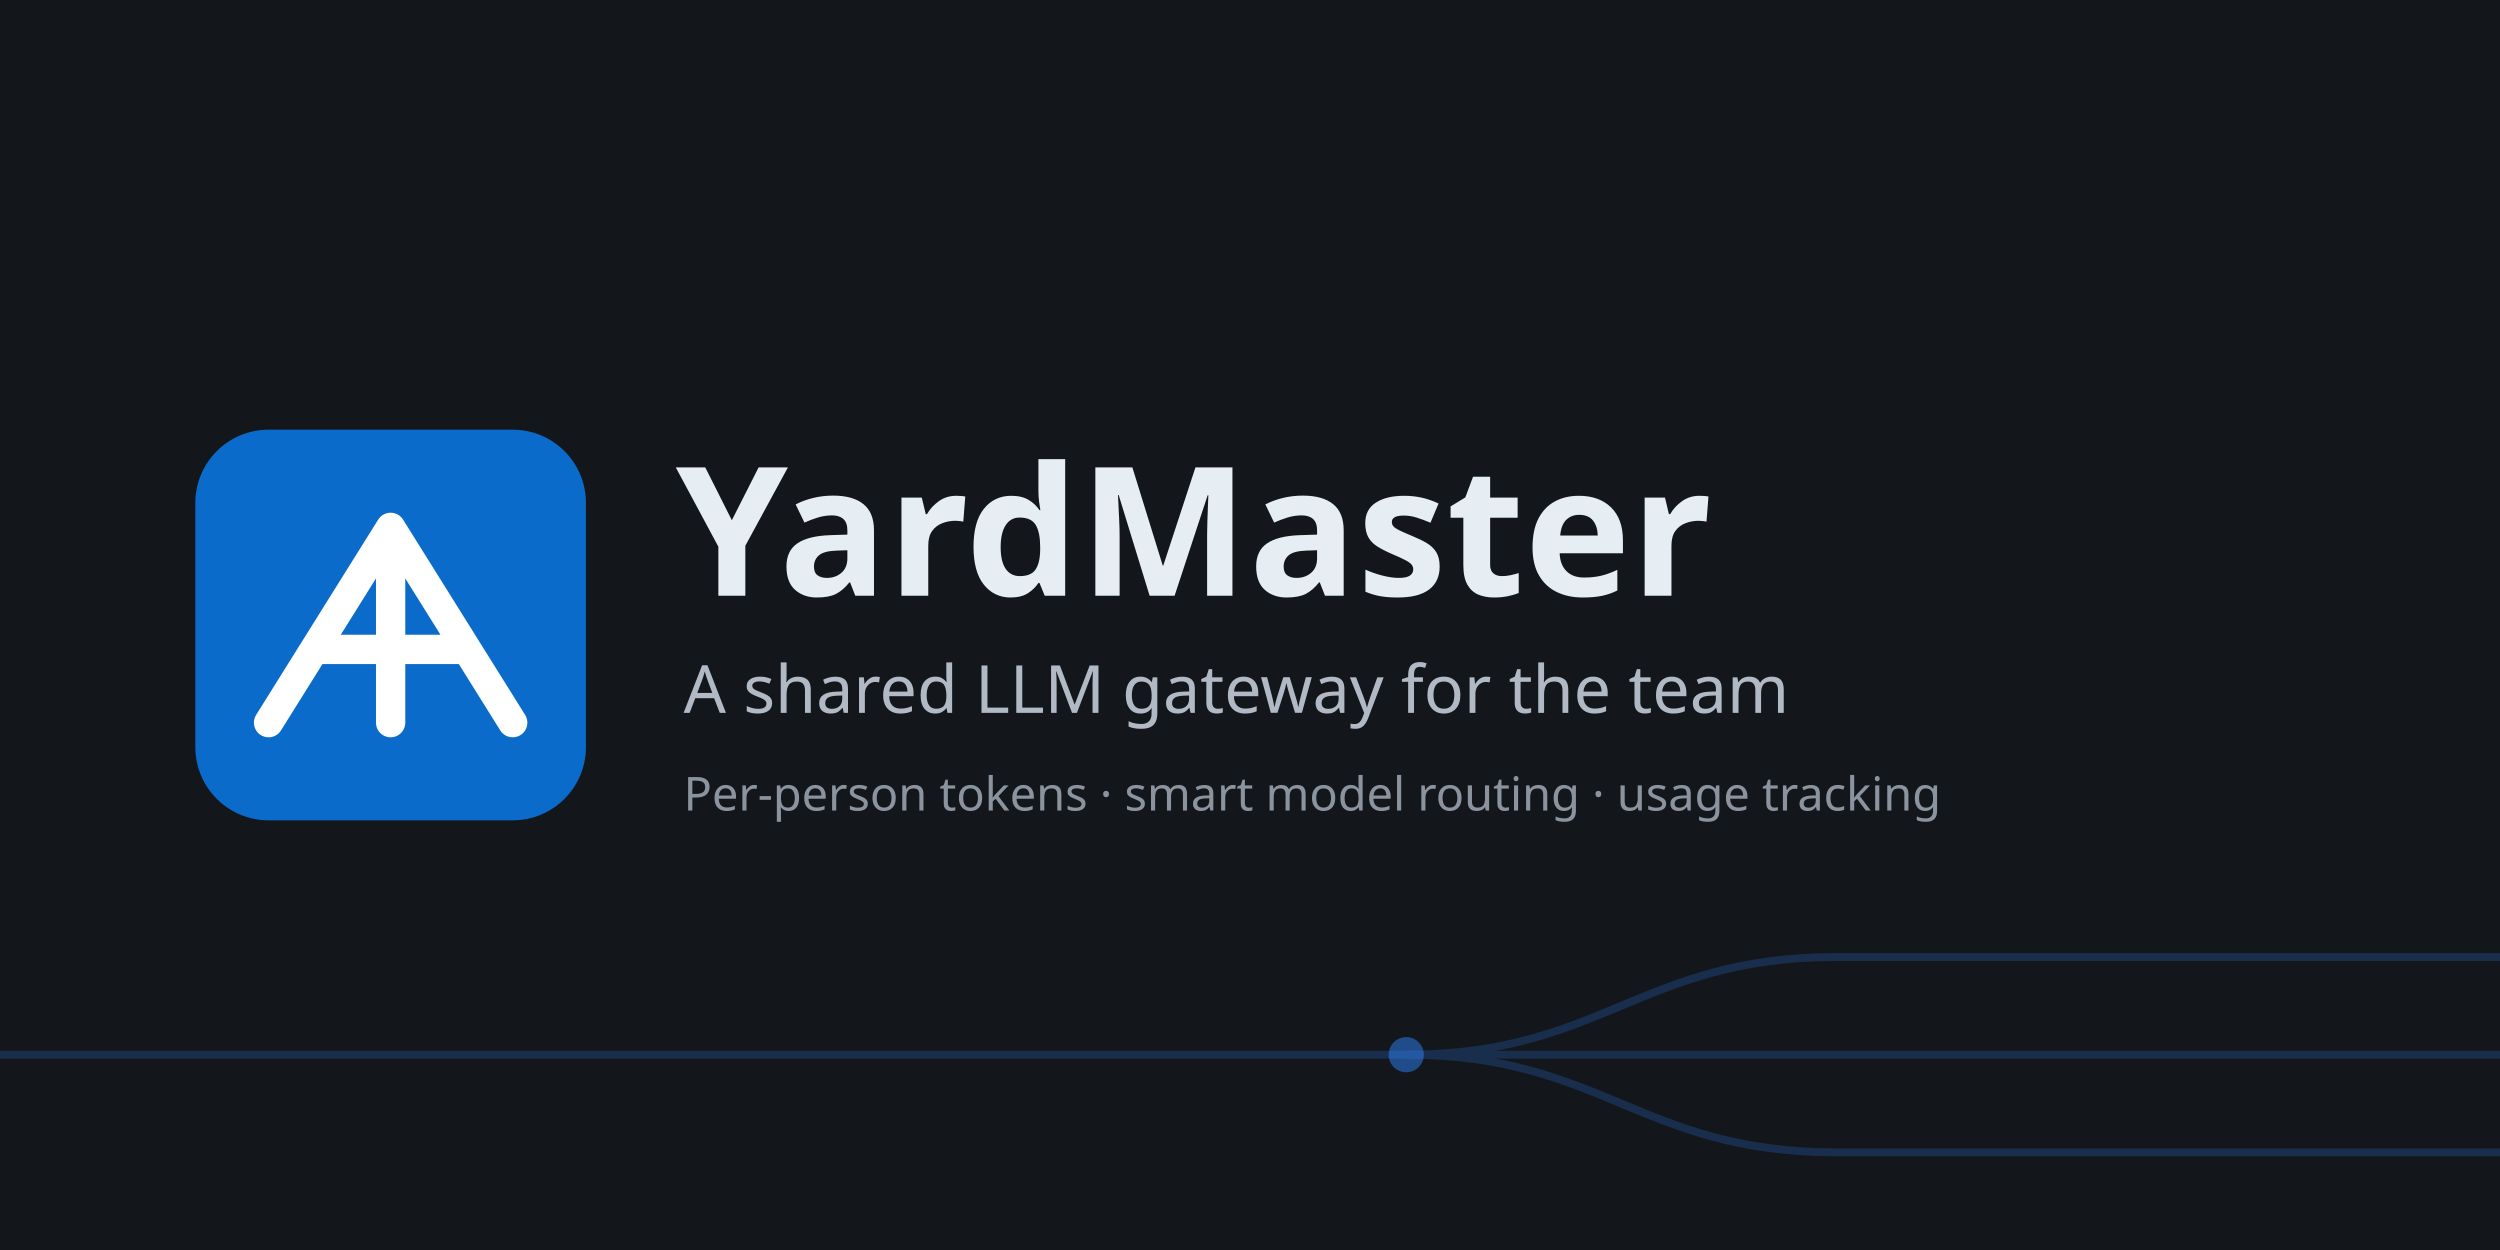
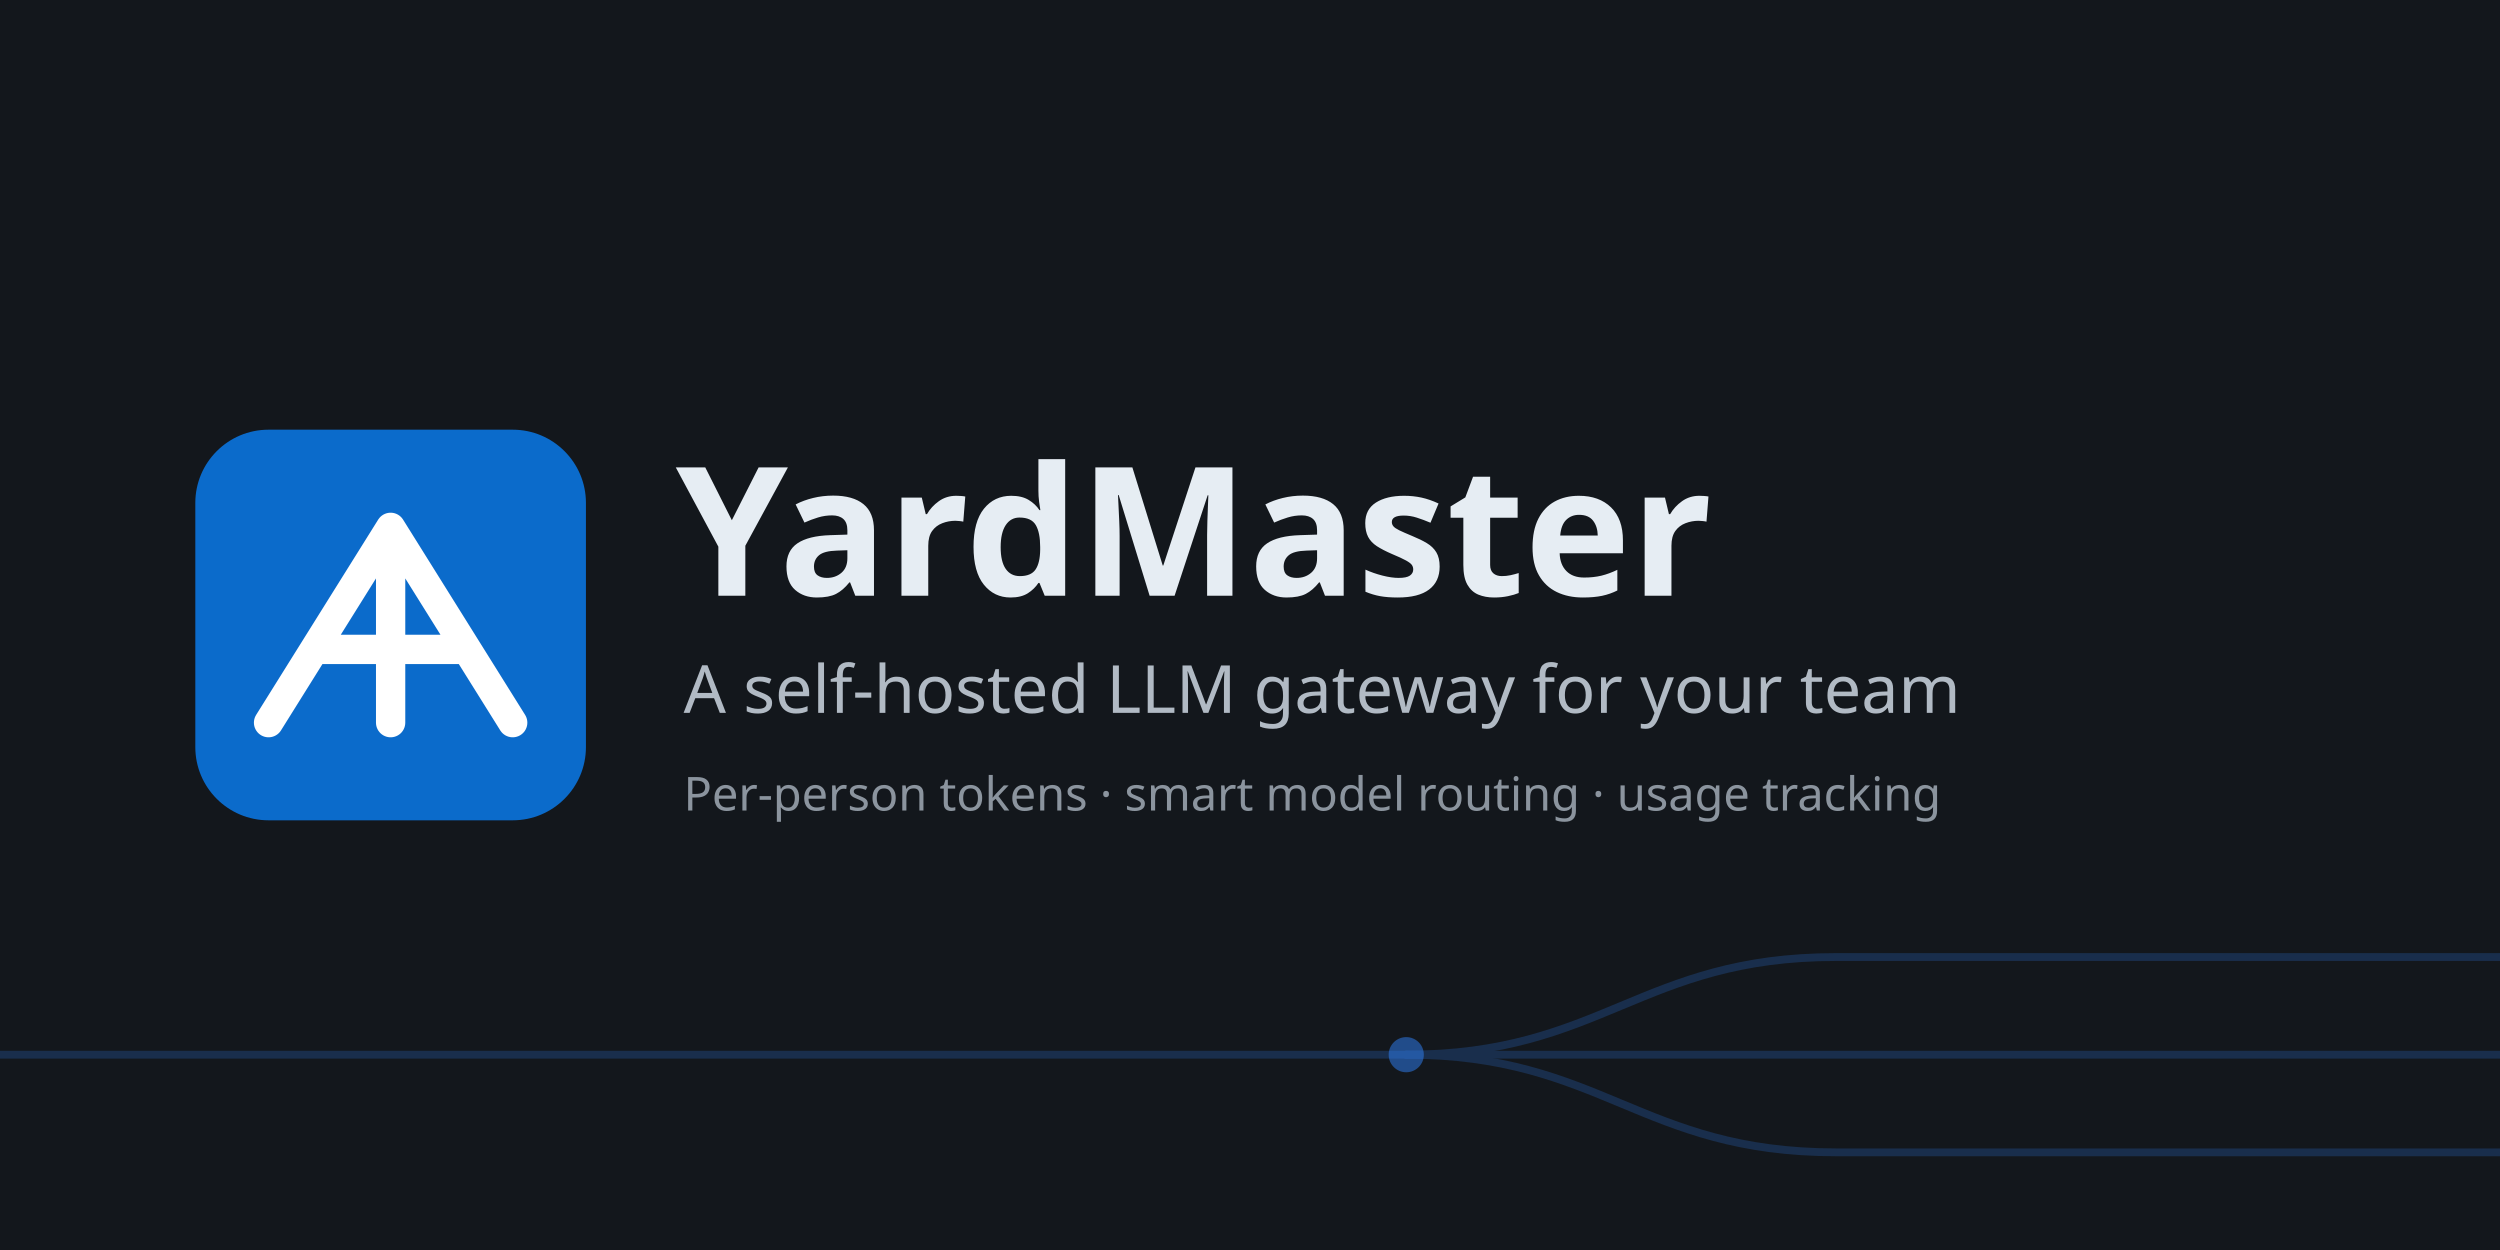
<svg xmlns="http://www.w3.org/2000/svg" width="1280" height="640" viewBox="0 0 1280 640">
  <rect width="1280" height="640" fill="#13171c" />
  <g fill="none" stroke="#2f81f7" stroke-width="4" stroke-linecap="round" opacity="0.22">
    <path d="M0 540 H720" />
    <path d="M720 540 C820 540 840 490 940 490 H1280" />
    <path d="M720 540 H1280" />
    <path d="M720 540 C820 540 840 590 940 590 H1280" />
  </g>
  <circle cx="720" cy="540" r="9" fill="#2f81f7" opacity="0.5" />
  <g transform="translate(100 220) scale(6.25)">
    <rect width="32" height="32" rx="6" fill="#0b6bcb" />
    <path d="M6 24 L16 8 L26 24 M10 18 H22 M16 8 V24" stroke="#fff" stroke-width="2.4" fill="none" stroke-linecap="round" stroke-linejoin="round" />
  </g>
  <g font-family="Noto Sans, Liberation Sans, sans-serif">
    <text x="346" y="305" font-size="92" font-weight="700" fill="#e6edf3">YardMaster</text>
-     <text x="350" y="365" font-size="34" fill="#b1bac4">A shared LLM gateway for the team</text>
+     <text x="350" y="365" font-size="34" fill="#b1bac4">A self-hosted LLM gateway for your team</text>
    <text x="350" y="415" font-size="24" fill="#8b949e">Per-person tokens · smart model routing · usage tracking</text>
  </g>
</svg>
